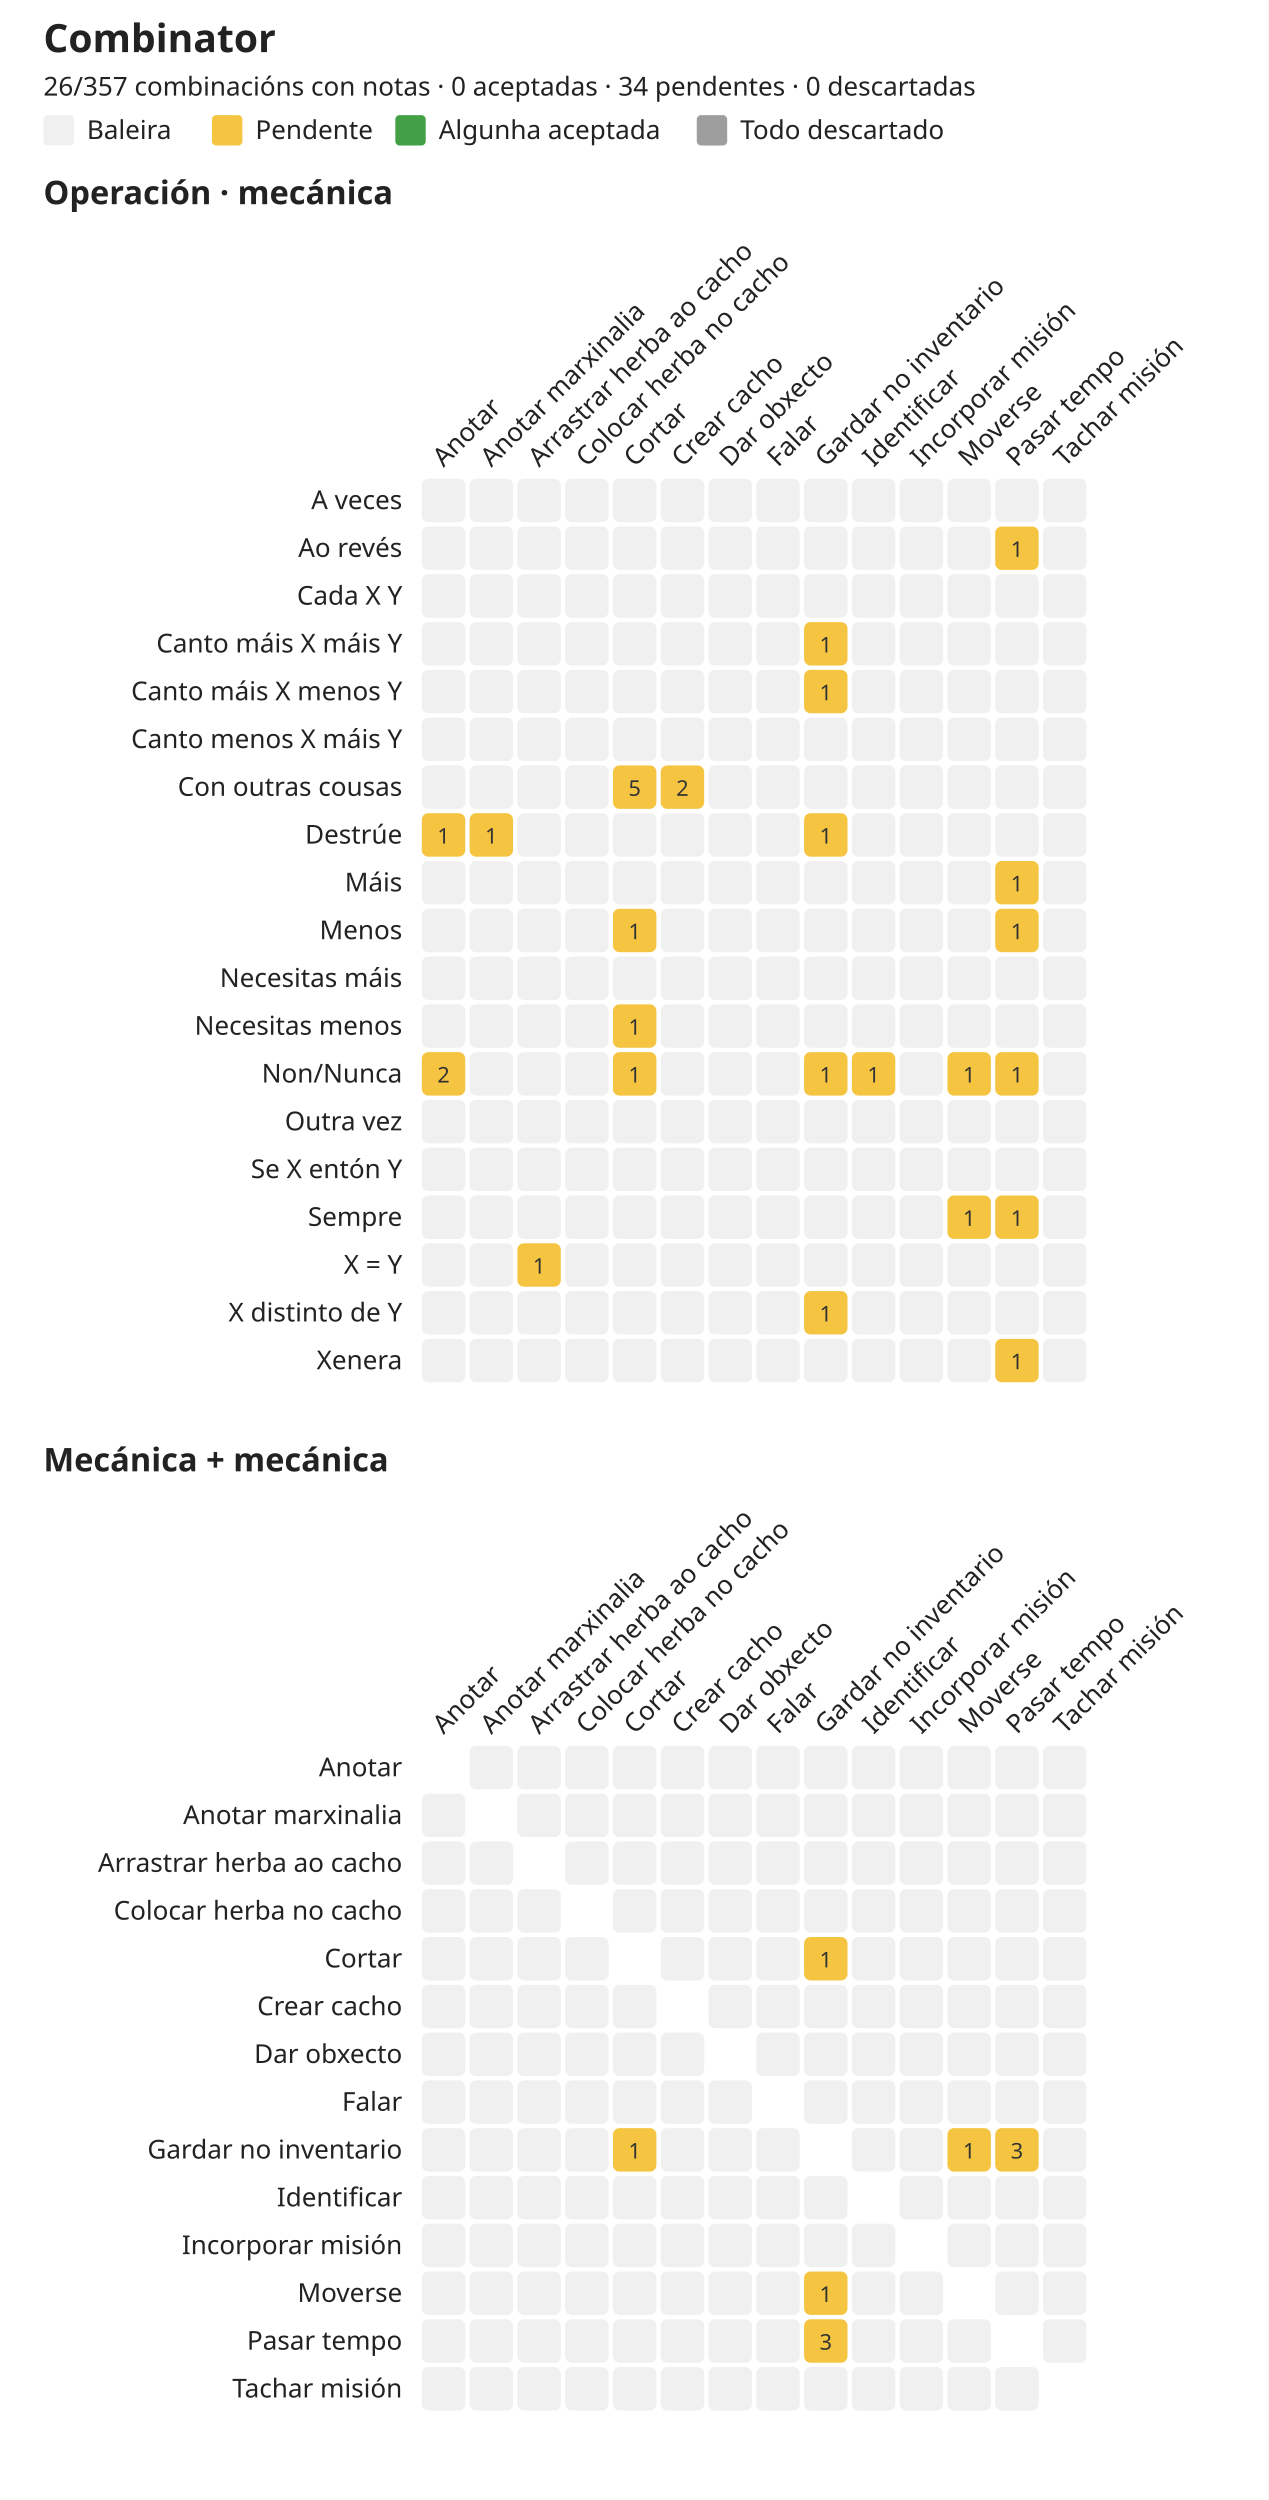
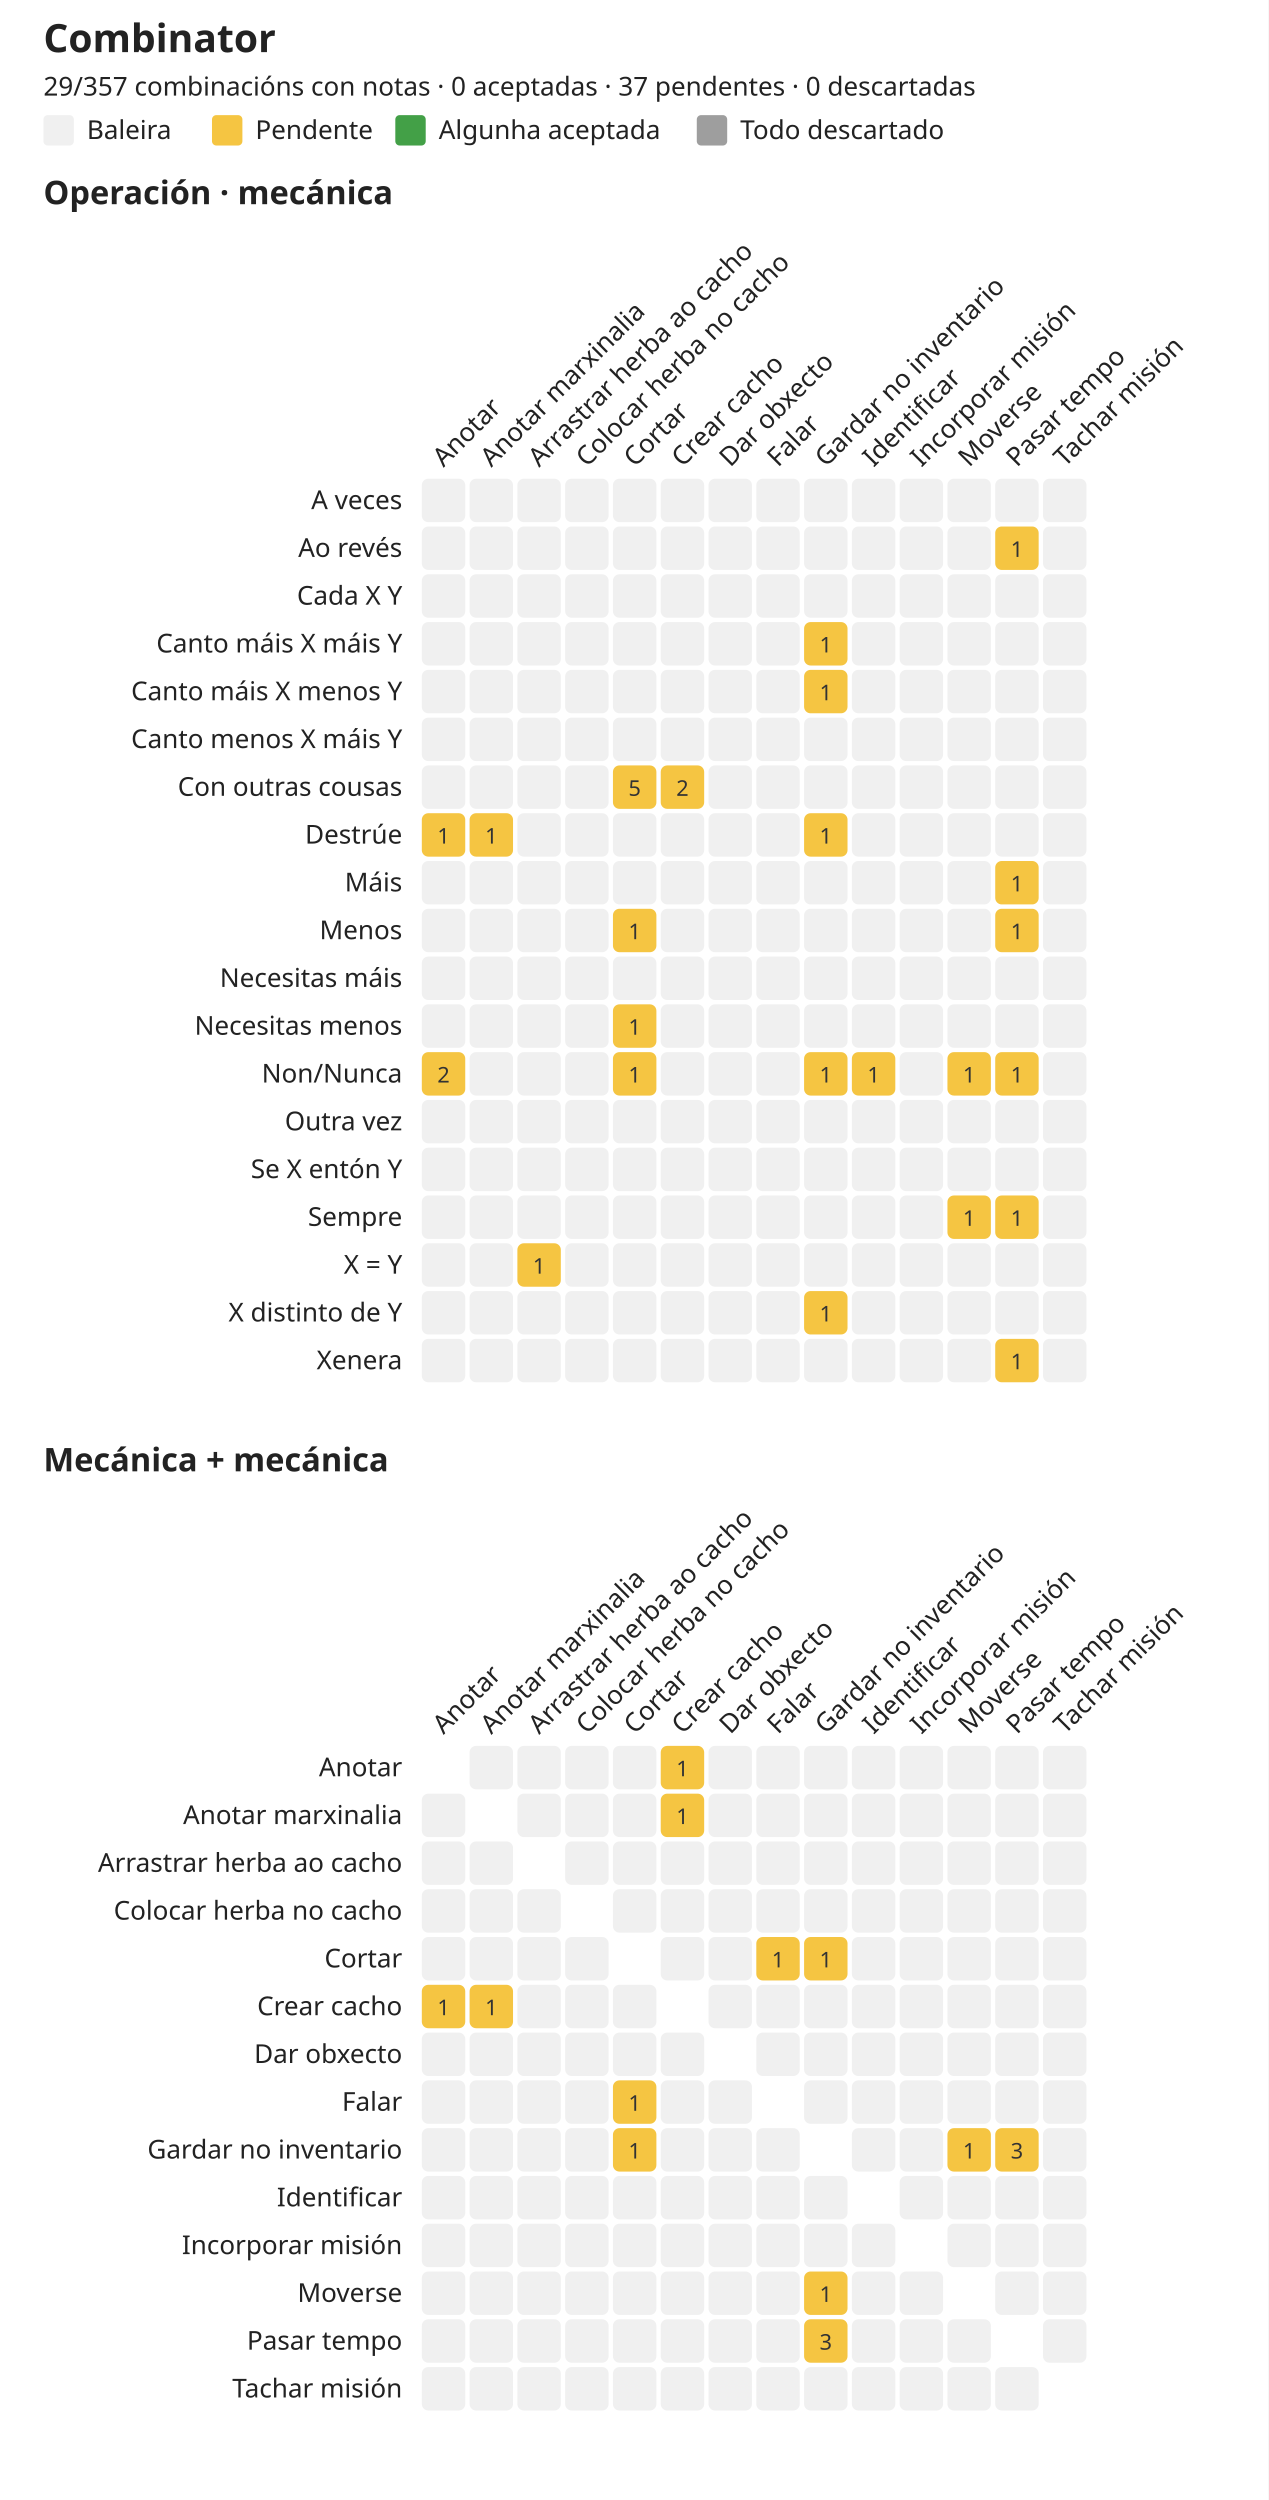
<svg xmlns="http://www.w3.org/2000/svg" width="584" height="1151" viewBox="0 0 584 1151" font-family="sans-serif" font-size="12" fill="#222">
  <rect width="100%" height="100%" fill="#fff" />
  <text x="20" y="24" font-size="18" font-weight="bold">Combinator</text>
-   <text x="20" y="44">26/357 combinacións con notas · 0 aceptadas · 34 pendentes · 0 descartadas</text>
+   <text x="20" y="44">29/357 combinacións con notas · 0 aceptadas · 37 pendentes · 0 descartadas</text>
  <rect x="20" y="53" width="14" height="14" rx="2" fill="#f0f0f0" />
  <text x="40" y="64">Baleira</text>
  <rect x="97.6" y="53" width="14" height="14" rx="2" fill="#f5c542" />
  <text x="117.6" y="64">Pendente</text>
  <rect x="182" y="53" width="14" height="14" rx="2" fill="#43a047" />
  <text x="202" y="64">Algunha aceptada</text>
  <rect x="320.8" y="53" width="14" height="14" rx="2" fill="#9e9e9e" />
  <text x="340.8" y="64">Todo descartado</text>
  <text x="20" y="94" font-size="15" font-weight="bold">Operación · mecánica</text>
  <text x="204.2" y="215.4" transform="rotate(-45 204.2 215.3998)">Anotar</text>
  <text x="226.2" y="215.4" transform="rotate(-45 226.2 215.3998)">Anotar marxinalia</text>
  <text x="248.2" y="215.4" transform="rotate(-45 248.2 215.3998)">Arrastrar herba ao cacho</text>
  <text x="270.2" y="215.4" transform="rotate(-45 270.2 215.3998)">Colocar herba no cacho</text>
  <text x="292.2" y="215.4" transform="rotate(-45 292.2 215.3998)">Cortar</text>
  <text x="314.2" y="215.4" transform="rotate(-45 314.2 215.3998)">Crear cacho</text>
  <text x="336.2" y="215.4" transform="rotate(-45 336.2 215.3998)">Dar obxecto</text>
  <text x="358.2" y="215.4" transform="rotate(-45 358.2 215.3998)">Falar</text>
  <text x="380.2" y="215.4" transform="rotate(-45 380.2 215.3998)">Gardar no inventario</text>
  <text x="402.2" y="215.4" transform="rotate(-45 402.2 215.3998)">Identificar</text>
  <text x="424.2" y="215.4" transform="rotate(-45 424.2 215.3998)">Incorporar misión</text>
  <text x="446.2" y="215.4" transform="rotate(-45 446.2 215.3998)">Moverse</text>
  <text x="468.2" y="215.4" transform="rotate(-45 468.2 215.3998)">Pasar tempo</text>
  <text x="490.2" y="215.4" transform="rotate(-45 490.2 215.3998)">Tachar misión</text>
  <text x="185.2" y="234.4" text-anchor="end">A veces</text>
  <rect x="194.2" y="220.4" width="20" height="20" rx="3" fill="#f0f0f0" />
  <rect x="216.2" y="220.4" width="20" height="20" rx="3" fill="#f0f0f0" />
  <rect x="238.2" y="220.4" width="20" height="20" rx="3" fill="#f0f0f0" />
  <rect x="260.2" y="220.4" width="20" height="20" rx="3" fill="#f0f0f0" />
  <rect x="282.2" y="220.4" width="20" height="20" rx="3" fill="#f0f0f0" />
  <rect x="304.2" y="220.4" width="20" height="20" rx="3" fill="#f0f0f0" />
  <rect x="326.2" y="220.4" width="20" height="20" rx="3" fill="#f0f0f0" />
  <rect x="348.2" y="220.4" width="20" height="20" rx="3" fill="#f0f0f0" />
  <rect x="370.2" y="220.4" width="20" height="20" rx="3" fill="#f0f0f0" />
  <rect x="392.2" y="220.4" width="20" height="20" rx="3" fill="#f0f0f0" />
  <rect x="414.2" y="220.4" width="20" height="20" rx="3" fill="#f0f0f0" />
  <rect x="436.2" y="220.4" width="20" height="20" rx="3" fill="#f0f0f0" />
  <rect x="458.2" y="220.4" width="20" height="20" rx="3" fill="#f0f0f0" />
  <rect x="480.2" y="220.4" width="20" height="20" rx="3" fill="#f0f0f0" />
  <text x="185.2" y="256.4" text-anchor="end">Ao revés</text>
  <rect x="194.2" y="242.4" width="20" height="20" rx="3" fill="#f0f0f0" />
  <rect x="216.2" y="242.4" width="20" height="20" rx="3" fill="#f0f0f0" />
  <rect x="238.2" y="242.4" width="20" height="20" rx="3" fill="#f0f0f0" />
  <rect x="260.2" y="242.4" width="20" height="20" rx="3" fill="#f0f0f0" />
  <rect x="282.2" y="242.4" width="20" height="20" rx="3" fill="#f0f0f0" />
  <rect x="304.2" y="242.4" width="20" height="20" rx="3" fill="#f0f0f0" />
  <rect x="326.2" y="242.4" width="20" height="20" rx="3" fill="#f0f0f0" />
  <rect x="348.2" y="242.4" width="20" height="20" rx="3" fill="#f0f0f0" />
  <rect x="370.2" y="242.4" width="20" height="20" rx="3" fill="#f0f0f0" />
  <rect x="392.2" y="242.4" width="20" height="20" rx="3" fill="#f0f0f0" />
  <rect x="414.2" y="242.4" width="20" height="20" rx="3" fill="#f0f0f0" />
  <rect x="436.2" y="242.4" width="20" height="20" rx="3" fill="#f0f0f0" />
  <rect x="458.2" y="242.4" width="20" height="20" rx="3" fill="#f5c542" />
  <text x="468.2" y="256.4" text-anchor="middle" font-size="10" fill="#333" pointer-events="none">1</text>
  <rect x="480.2" y="242.4" width="20" height="20" rx="3" fill="#f0f0f0" />
  <text x="185.2" y="278.4" text-anchor="end">Cada X Y</text>
  <rect x="194.2" y="264.4" width="20" height="20" rx="3" fill="#f0f0f0" />
  <rect x="216.2" y="264.4" width="20" height="20" rx="3" fill="#f0f0f0" />
  <rect x="238.2" y="264.4" width="20" height="20" rx="3" fill="#f0f0f0" />
  <rect x="260.2" y="264.4" width="20" height="20" rx="3" fill="#f0f0f0" />
  <rect x="282.2" y="264.4" width="20" height="20" rx="3" fill="#f0f0f0" />
  <rect x="304.2" y="264.4" width="20" height="20" rx="3" fill="#f0f0f0" />
  <rect x="326.2" y="264.4" width="20" height="20" rx="3" fill="#f0f0f0" />
  <rect x="348.2" y="264.4" width="20" height="20" rx="3" fill="#f0f0f0" />
  <rect x="370.2" y="264.4" width="20" height="20" rx="3" fill="#f0f0f0" />
  <rect x="392.2" y="264.4" width="20" height="20" rx="3" fill="#f0f0f0" />
  <rect x="414.2" y="264.4" width="20" height="20" rx="3" fill="#f0f0f0" />
  <rect x="436.2" y="264.4" width="20" height="20" rx="3" fill="#f0f0f0" />
  <rect x="458.2" y="264.4" width="20" height="20" rx="3" fill="#f0f0f0" />
  <rect x="480.2" y="264.4" width="20" height="20" rx="3" fill="#f0f0f0" />
  <text x="185.2" y="300.4" text-anchor="end">Canto máis X máis Y</text>
  <rect x="194.2" y="286.4" width="20" height="20" rx="3" fill="#f0f0f0" />
  <rect x="216.2" y="286.4" width="20" height="20" rx="3" fill="#f0f0f0" />
  <rect x="238.2" y="286.4" width="20" height="20" rx="3" fill="#f0f0f0" />
  <rect x="260.2" y="286.4" width="20" height="20" rx="3" fill="#f0f0f0" />
  <rect x="282.2" y="286.4" width="20" height="20" rx="3" fill="#f0f0f0" />
  <rect x="304.2" y="286.4" width="20" height="20" rx="3" fill="#f0f0f0" />
  <rect x="326.2" y="286.4" width="20" height="20" rx="3" fill="#f0f0f0" />
  <rect x="348.2" y="286.4" width="20" height="20" rx="3" fill="#f0f0f0" />
  <rect x="370.2" y="286.4" width="20" height="20" rx="3" fill="#f5c542" />
  <text x="380.2" y="300.4" text-anchor="middle" font-size="10" fill="#333" pointer-events="none">1</text>
  <rect x="392.2" y="286.4" width="20" height="20" rx="3" fill="#f0f0f0" />
  <rect x="414.2" y="286.4" width="20" height="20" rx="3" fill="#f0f0f0" />
  <rect x="436.2" y="286.4" width="20" height="20" rx="3" fill="#f0f0f0" />
  <rect x="458.2" y="286.4" width="20" height="20" rx="3" fill="#f0f0f0" />
  <rect x="480.2" y="286.4" width="20" height="20" rx="3" fill="#f0f0f0" />
  <text x="185.2" y="322.4" text-anchor="end">Canto máis X menos Y</text>
  <rect x="194.2" y="308.4" width="20" height="20" rx="3" fill="#f0f0f0" />
  <rect x="216.2" y="308.4" width="20" height="20" rx="3" fill="#f0f0f0" />
  <rect x="238.2" y="308.4" width="20" height="20" rx="3" fill="#f0f0f0" />
  <rect x="260.2" y="308.4" width="20" height="20" rx="3" fill="#f0f0f0" />
  <rect x="282.2" y="308.4" width="20" height="20" rx="3" fill="#f0f0f0" />
  <rect x="304.2" y="308.4" width="20" height="20" rx="3" fill="#f0f0f0" />
  <rect x="326.2" y="308.4" width="20" height="20" rx="3" fill="#f0f0f0" />
  <rect x="348.2" y="308.4" width="20" height="20" rx="3" fill="#f0f0f0" />
  <rect x="370.2" y="308.4" width="20" height="20" rx="3" fill="#f5c542" />
  <text x="380.2" y="322.4" text-anchor="middle" font-size="10" fill="#333" pointer-events="none">1</text>
  <rect x="392.2" y="308.4" width="20" height="20" rx="3" fill="#f0f0f0" />
  <rect x="414.2" y="308.4" width="20" height="20" rx="3" fill="#f0f0f0" />
  <rect x="436.2" y="308.4" width="20" height="20" rx="3" fill="#f0f0f0" />
  <rect x="458.2" y="308.4" width="20" height="20" rx="3" fill="#f0f0f0" />
  <rect x="480.2" y="308.4" width="20" height="20" rx="3" fill="#f0f0f0" />
  <text x="185.2" y="344.4" text-anchor="end">Canto menos X máis Y</text>
  <rect x="194.2" y="330.4" width="20" height="20" rx="3" fill="#f0f0f0" />
  <rect x="216.2" y="330.4" width="20" height="20" rx="3" fill="#f0f0f0" />
  <rect x="238.2" y="330.4" width="20" height="20" rx="3" fill="#f0f0f0" />
  <rect x="260.2" y="330.4" width="20" height="20" rx="3" fill="#f0f0f0" />
  <rect x="282.2" y="330.4" width="20" height="20" rx="3" fill="#f0f0f0" />
  <rect x="304.2" y="330.4" width="20" height="20" rx="3" fill="#f0f0f0" />
  <rect x="326.2" y="330.4" width="20" height="20" rx="3" fill="#f0f0f0" />
  <rect x="348.2" y="330.4" width="20" height="20" rx="3" fill="#f0f0f0" />
  <rect x="370.2" y="330.4" width="20" height="20" rx="3" fill="#f0f0f0" />
  <rect x="392.2" y="330.4" width="20" height="20" rx="3" fill="#f0f0f0" />
  <rect x="414.2" y="330.4" width="20" height="20" rx="3" fill="#f0f0f0" />
  <rect x="436.2" y="330.4" width="20" height="20" rx="3" fill="#f0f0f0" />
  <rect x="458.2" y="330.4" width="20" height="20" rx="3" fill="#f0f0f0" />
  <rect x="480.2" y="330.4" width="20" height="20" rx="3" fill="#f0f0f0" />
  <text x="185.2" y="366.4" text-anchor="end">Con outras cousas</text>
  <rect x="194.2" y="352.4" width="20" height="20" rx="3" fill="#f0f0f0" />
  <rect x="216.2" y="352.4" width="20" height="20" rx="3" fill="#f0f0f0" />
  <rect x="238.2" y="352.4" width="20" height="20" rx="3" fill="#f0f0f0" />
  <rect x="260.2" y="352.4" width="20" height="20" rx="3" fill="#f0f0f0" />
  <rect x="282.2" y="352.4" width="20" height="20" rx="3" fill="#f5c542" />
  <text x="292.2" y="366.4" text-anchor="middle" font-size="10" fill="#333" pointer-events="none">5</text>
  <rect x="304.2" y="352.4" width="20" height="20" rx="3" fill="#f5c542" />
  <text x="314.2" y="366.4" text-anchor="middle" font-size="10" fill="#333" pointer-events="none">2</text>
  <rect x="326.2" y="352.4" width="20" height="20" rx="3" fill="#f0f0f0" />
  <rect x="348.2" y="352.4" width="20" height="20" rx="3" fill="#f0f0f0" />
  <rect x="370.2" y="352.4" width="20" height="20" rx="3" fill="#f0f0f0" />
  <rect x="392.2" y="352.4" width="20" height="20" rx="3" fill="#f0f0f0" />
  <rect x="414.2" y="352.4" width="20" height="20" rx="3" fill="#f0f0f0" />
  <rect x="436.2" y="352.4" width="20" height="20" rx="3" fill="#f0f0f0" />
  <rect x="458.2" y="352.4" width="20" height="20" rx="3" fill="#f0f0f0" />
  <rect x="480.2" y="352.4" width="20" height="20" rx="3" fill="#f0f0f0" />
  <text x="185.2" y="388.4" text-anchor="end">Destrúe</text>
  <rect x="194.2" y="374.4" width="20" height="20" rx="3" fill="#f5c542" />
  <text x="204.2" y="388.4" text-anchor="middle" font-size="10" fill="#333" pointer-events="none">1</text>
  <rect x="216.2" y="374.4" width="20" height="20" rx="3" fill="#f5c542" />
  <text x="226.2" y="388.4" text-anchor="middle" font-size="10" fill="#333" pointer-events="none">1</text>
  <rect x="238.2" y="374.4" width="20" height="20" rx="3" fill="#f0f0f0" />
  <rect x="260.2" y="374.4" width="20" height="20" rx="3" fill="#f0f0f0" />
  <rect x="282.2" y="374.4" width="20" height="20" rx="3" fill="#f0f0f0" />
  <rect x="304.2" y="374.4" width="20" height="20" rx="3" fill="#f0f0f0" />
  <rect x="326.2" y="374.4" width="20" height="20" rx="3" fill="#f0f0f0" />
  <rect x="348.2" y="374.4" width="20" height="20" rx="3" fill="#f0f0f0" />
  <rect x="370.2" y="374.4" width="20" height="20" rx="3" fill="#f5c542" />
  <text x="380.2" y="388.4" text-anchor="middle" font-size="10" fill="#333" pointer-events="none">1</text>
  <rect x="392.2" y="374.4" width="20" height="20" rx="3" fill="#f0f0f0" />
  <rect x="414.2" y="374.4" width="20" height="20" rx="3" fill="#f0f0f0" />
  <rect x="436.2" y="374.4" width="20" height="20" rx="3" fill="#f0f0f0" />
  <rect x="458.2" y="374.4" width="20" height="20" rx="3" fill="#f0f0f0" />
  <rect x="480.2" y="374.4" width="20" height="20" rx="3" fill="#f0f0f0" />
  <text x="185.2" y="410.4" text-anchor="end">Máis</text>
  <rect x="194.2" y="396.4" width="20" height="20" rx="3" fill="#f0f0f0" />
  <rect x="216.2" y="396.4" width="20" height="20" rx="3" fill="#f0f0f0" />
  <rect x="238.2" y="396.4" width="20" height="20" rx="3" fill="#f0f0f0" />
  <rect x="260.2" y="396.4" width="20" height="20" rx="3" fill="#f0f0f0" />
  <rect x="282.2" y="396.4" width="20" height="20" rx="3" fill="#f0f0f0" />
  <rect x="304.2" y="396.4" width="20" height="20" rx="3" fill="#f0f0f0" />
  <rect x="326.2" y="396.4" width="20" height="20" rx="3" fill="#f0f0f0" />
  <rect x="348.2" y="396.4" width="20" height="20" rx="3" fill="#f0f0f0" />
  <rect x="370.2" y="396.4" width="20" height="20" rx="3" fill="#f0f0f0" />
  <rect x="392.2" y="396.4" width="20" height="20" rx="3" fill="#f0f0f0" />
  <rect x="414.2" y="396.4" width="20" height="20" rx="3" fill="#f0f0f0" />
  <rect x="436.2" y="396.4" width="20" height="20" rx="3" fill="#f0f0f0" />
  <rect x="458.2" y="396.4" width="20" height="20" rx="3" fill="#f5c542" />
  <text x="468.2" y="410.4" text-anchor="middle" font-size="10" fill="#333" pointer-events="none">1</text>
  <rect x="480.2" y="396.4" width="20" height="20" rx="3" fill="#f0f0f0" />
  <text x="185.2" y="432.4" text-anchor="end">Menos</text>
  <rect x="194.2" y="418.4" width="20" height="20" rx="3" fill="#f0f0f0" />
  <rect x="216.2" y="418.4" width="20" height="20" rx="3" fill="#f0f0f0" />
  <rect x="238.2" y="418.4" width="20" height="20" rx="3" fill="#f0f0f0" />
  <rect x="260.2" y="418.4" width="20" height="20" rx="3" fill="#f0f0f0" />
  <rect x="282.2" y="418.4" width="20" height="20" rx="3" fill="#f5c542" />
  <text x="292.2" y="432.4" text-anchor="middle" font-size="10" fill="#333" pointer-events="none">1</text>
  <rect x="304.2" y="418.4" width="20" height="20" rx="3" fill="#f0f0f0" />
  <rect x="326.2" y="418.4" width="20" height="20" rx="3" fill="#f0f0f0" />
  <rect x="348.2" y="418.4" width="20" height="20" rx="3" fill="#f0f0f0" />
  <rect x="370.2" y="418.4" width="20" height="20" rx="3" fill="#f0f0f0" />
  <rect x="392.2" y="418.4" width="20" height="20" rx="3" fill="#f0f0f0" />
  <rect x="414.2" y="418.4" width="20" height="20" rx="3" fill="#f0f0f0" />
  <rect x="436.2" y="418.4" width="20" height="20" rx="3" fill="#f0f0f0" />
  <rect x="458.2" y="418.4" width="20" height="20" rx="3" fill="#f5c542" />
  <text x="468.2" y="432.4" text-anchor="middle" font-size="10" fill="#333" pointer-events="none">1</text>
  <rect x="480.2" y="418.4" width="20" height="20" rx="3" fill="#f0f0f0" />
  <text x="185.2" y="454.4" text-anchor="end">Necesitas máis</text>
  <rect x="194.2" y="440.4" width="20" height="20" rx="3" fill="#f0f0f0" />
  <rect x="216.2" y="440.4" width="20" height="20" rx="3" fill="#f0f0f0" />
  <rect x="238.2" y="440.4" width="20" height="20" rx="3" fill="#f0f0f0" />
  <rect x="260.2" y="440.4" width="20" height="20" rx="3" fill="#f0f0f0" />
  <rect x="282.2" y="440.4" width="20" height="20" rx="3" fill="#f0f0f0" />
  <rect x="304.2" y="440.4" width="20" height="20" rx="3" fill="#f0f0f0" />
  <rect x="326.2" y="440.4" width="20" height="20" rx="3" fill="#f0f0f0" />
  <rect x="348.2" y="440.4" width="20" height="20" rx="3" fill="#f0f0f0" />
  <rect x="370.2" y="440.4" width="20" height="20" rx="3" fill="#f0f0f0" />
  <rect x="392.2" y="440.4" width="20" height="20" rx="3" fill="#f0f0f0" />
  <rect x="414.2" y="440.4" width="20" height="20" rx="3" fill="#f0f0f0" />
  <rect x="436.2" y="440.4" width="20" height="20" rx="3" fill="#f0f0f0" />
  <rect x="458.2" y="440.4" width="20" height="20" rx="3" fill="#f0f0f0" />
  <rect x="480.2" y="440.4" width="20" height="20" rx="3" fill="#f0f0f0" />
  <text x="185.2" y="476.4" text-anchor="end">Necesitas menos</text>
  <rect x="194.2" y="462.4" width="20" height="20" rx="3" fill="#f0f0f0" />
  <rect x="216.2" y="462.4" width="20" height="20" rx="3" fill="#f0f0f0" />
  <rect x="238.2" y="462.4" width="20" height="20" rx="3" fill="#f0f0f0" />
  <rect x="260.2" y="462.4" width="20" height="20" rx="3" fill="#f0f0f0" />
  <rect x="282.2" y="462.4" width="20" height="20" rx="3" fill="#f5c542" />
  <text x="292.2" y="476.4" text-anchor="middle" font-size="10" fill="#333" pointer-events="none">1</text>
  <rect x="304.2" y="462.4" width="20" height="20" rx="3" fill="#f0f0f0" />
  <rect x="326.2" y="462.4" width="20" height="20" rx="3" fill="#f0f0f0" />
  <rect x="348.2" y="462.4" width="20" height="20" rx="3" fill="#f0f0f0" />
  <rect x="370.2" y="462.4" width="20" height="20" rx="3" fill="#f0f0f0" />
  <rect x="392.2" y="462.4" width="20" height="20" rx="3" fill="#f0f0f0" />
  <rect x="414.2" y="462.4" width="20" height="20" rx="3" fill="#f0f0f0" />
  <rect x="436.2" y="462.4" width="20" height="20" rx="3" fill="#f0f0f0" />
  <rect x="458.2" y="462.4" width="20" height="20" rx="3" fill="#f0f0f0" />
  <rect x="480.2" y="462.4" width="20" height="20" rx="3" fill="#f0f0f0" />
  <text x="185.2" y="498.4" text-anchor="end">Non/Nunca</text>
  <rect x="194.2" y="484.4" width="20" height="20" rx="3" fill="#f5c542" />
  <text x="204.2" y="498.4" text-anchor="middle" font-size="10" fill="#333" pointer-events="none">2</text>
  <rect x="216.2" y="484.4" width="20" height="20" rx="3" fill="#f0f0f0" />
  <rect x="238.2" y="484.4" width="20" height="20" rx="3" fill="#f0f0f0" />
  <rect x="260.2" y="484.4" width="20" height="20" rx="3" fill="#f0f0f0" />
  <rect x="282.2" y="484.4" width="20" height="20" rx="3" fill="#f5c542" />
  <text x="292.2" y="498.4" text-anchor="middle" font-size="10" fill="#333" pointer-events="none">1</text>
  <rect x="304.2" y="484.4" width="20" height="20" rx="3" fill="#f0f0f0" />
  <rect x="326.2" y="484.4" width="20" height="20" rx="3" fill="#f0f0f0" />
  <rect x="348.2" y="484.4" width="20" height="20" rx="3" fill="#f0f0f0" />
  <rect x="370.2" y="484.4" width="20" height="20" rx="3" fill="#f5c542" />
  <text x="380.2" y="498.4" text-anchor="middle" font-size="10" fill="#333" pointer-events="none">1</text>
  <rect x="392.2" y="484.4" width="20" height="20" rx="3" fill="#f5c542" />
  <text x="402.2" y="498.4" text-anchor="middle" font-size="10" fill="#333" pointer-events="none">1</text>
  <rect x="414.2" y="484.4" width="20" height="20" rx="3" fill="#f0f0f0" />
  <rect x="436.2" y="484.4" width="20" height="20" rx="3" fill="#f5c542" />
  <text x="446.2" y="498.4" text-anchor="middle" font-size="10" fill="#333" pointer-events="none">1</text>
  <rect x="458.2" y="484.4" width="20" height="20" rx="3" fill="#f5c542" />
  <text x="468.2" y="498.4" text-anchor="middle" font-size="10" fill="#333" pointer-events="none">1</text>
  <rect x="480.2" y="484.4" width="20" height="20" rx="3" fill="#f0f0f0" />
  <text x="185.2" y="520.4" text-anchor="end">Outra vez</text>
  <rect x="194.2" y="506.4" width="20" height="20" rx="3" fill="#f0f0f0" />
  <rect x="216.2" y="506.4" width="20" height="20" rx="3" fill="#f0f0f0" />
  <rect x="238.2" y="506.4" width="20" height="20" rx="3" fill="#f0f0f0" />
  <rect x="260.2" y="506.4" width="20" height="20" rx="3" fill="#f0f0f0" />
  <rect x="282.2" y="506.4" width="20" height="20" rx="3" fill="#f0f0f0" />
  <rect x="304.2" y="506.4" width="20" height="20" rx="3" fill="#f0f0f0" />
  <rect x="326.2" y="506.4" width="20" height="20" rx="3" fill="#f0f0f0" />
  <rect x="348.2" y="506.4" width="20" height="20" rx="3" fill="#f0f0f0" />
  <rect x="370.2" y="506.4" width="20" height="20" rx="3" fill="#f0f0f0" />
  <rect x="392.2" y="506.4" width="20" height="20" rx="3" fill="#f0f0f0" />
  <rect x="414.2" y="506.4" width="20" height="20" rx="3" fill="#f0f0f0" />
  <rect x="436.2" y="506.4" width="20" height="20" rx="3" fill="#f0f0f0" />
  <rect x="458.2" y="506.4" width="20" height="20" rx="3" fill="#f0f0f0" />
  <rect x="480.2" y="506.4" width="20" height="20" rx="3" fill="#f0f0f0" />
  <text x="185.2" y="542.4" text-anchor="end">Se X entón Y</text>
  <rect x="194.2" y="528.4" width="20" height="20" rx="3" fill="#f0f0f0" />
  <rect x="216.2" y="528.4" width="20" height="20" rx="3" fill="#f0f0f0" />
  <rect x="238.2" y="528.4" width="20" height="20" rx="3" fill="#f0f0f0" />
  <rect x="260.2" y="528.4" width="20" height="20" rx="3" fill="#f0f0f0" />
  <rect x="282.2" y="528.4" width="20" height="20" rx="3" fill="#f0f0f0" />
  <rect x="304.2" y="528.4" width="20" height="20" rx="3" fill="#f0f0f0" />
  <rect x="326.2" y="528.4" width="20" height="20" rx="3" fill="#f0f0f0" />
  <rect x="348.2" y="528.4" width="20" height="20" rx="3" fill="#f0f0f0" />
  <rect x="370.2" y="528.4" width="20" height="20" rx="3" fill="#f0f0f0" />
  <rect x="392.2" y="528.4" width="20" height="20" rx="3" fill="#f0f0f0" />
  <rect x="414.2" y="528.4" width="20" height="20" rx="3" fill="#f0f0f0" />
  <rect x="436.2" y="528.4" width="20" height="20" rx="3" fill="#f0f0f0" />
  <rect x="458.2" y="528.4" width="20" height="20" rx="3" fill="#f0f0f0" />
  <rect x="480.2" y="528.4" width="20" height="20" rx="3" fill="#f0f0f0" />
  <text x="185.2" y="564.4" text-anchor="end">Sempre</text>
  <rect x="194.2" y="550.4" width="20" height="20" rx="3" fill="#f0f0f0" />
  <rect x="216.2" y="550.4" width="20" height="20" rx="3" fill="#f0f0f0" />
  <rect x="238.2" y="550.4" width="20" height="20" rx="3" fill="#f0f0f0" />
  <rect x="260.2" y="550.4" width="20" height="20" rx="3" fill="#f0f0f0" />
  <rect x="282.2" y="550.4" width="20" height="20" rx="3" fill="#f0f0f0" />
  <rect x="304.2" y="550.4" width="20" height="20" rx="3" fill="#f0f0f0" />
  <rect x="326.2" y="550.4" width="20" height="20" rx="3" fill="#f0f0f0" />
  <rect x="348.2" y="550.4" width="20" height="20" rx="3" fill="#f0f0f0" />
  <rect x="370.2" y="550.4" width="20" height="20" rx="3" fill="#f0f0f0" />
  <rect x="392.2" y="550.4" width="20" height="20" rx="3" fill="#f0f0f0" />
  <rect x="414.2" y="550.4" width="20" height="20" rx="3" fill="#f0f0f0" />
  <rect x="436.2" y="550.4" width="20" height="20" rx="3" fill="#f5c542" />
  <text x="446.2" y="564.4" text-anchor="middle" font-size="10" fill="#333" pointer-events="none">1</text>
  <rect x="458.2" y="550.4" width="20" height="20" rx="3" fill="#f5c542" />
  <text x="468.2" y="564.4" text-anchor="middle" font-size="10" fill="#333" pointer-events="none">1</text>
  <rect x="480.2" y="550.4" width="20" height="20" rx="3" fill="#f0f0f0" />
  <text x="185.2" y="586.4" text-anchor="end">X = Y</text>
  <rect x="194.2" y="572.4" width="20" height="20" rx="3" fill="#f0f0f0" />
  <rect x="216.2" y="572.4" width="20" height="20" rx="3" fill="#f0f0f0" />
  <rect x="238.2" y="572.4" width="20" height="20" rx="3" fill="#f5c542" />
  <text x="248.2" y="586.4" text-anchor="middle" font-size="10" fill="#333" pointer-events="none">1</text>
  <rect x="260.2" y="572.4" width="20" height="20" rx="3" fill="#f0f0f0" />
  <rect x="282.2" y="572.4" width="20" height="20" rx="3" fill="#f0f0f0" />
  <rect x="304.2" y="572.4" width="20" height="20" rx="3" fill="#f0f0f0" />
  <rect x="326.2" y="572.4" width="20" height="20" rx="3" fill="#f0f0f0" />
  <rect x="348.2" y="572.4" width="20" height="20" rx="3" fill="#f0f0f0" />
  <rect x="370.2" y="572.4" width="20" height="20" rx="3" fill="#f0f0f0" />
  <rect x="392.2" y="572.4" width="20" height="20" rx="3" fill="#f0f0f0" />
  <rect x="414.2" y="572.4" width="20" height="20" rx="3" fill="#f0f0f0" />
  <rect x="436.2" y="572.4" width="20" height="20" rx="3" fill="#f0f0f0" />
  <rect x="458.2" y="572.4" width="20" height="20" rx="3" fill="#f0f0f0" />
  <rect x="480.2" y="572.4" width="20" height="20" rx="3" fill="#f0f0f0" />
  <text x="185.2" y="608.4" text-anchor="end">X distinto de Y</text>
  <rect x="194.2" y="594.4" width="20" height="20" rx="3" fill="#f0f0f0" />
  <rect x="216.2" y="594.4" width="20" height="20" rx="3" fill="#f0f0f0" />
  <rect x="238.2" y="594.4" width="20" height="20" rx="3" fill="#f0f0f0" />
  <rect x="260.2" y="594.4" width="20" height="20" rx="3" fill="#f0f0f0" />
  <rect x="282.2" y="594.4" width="20" height="20" rx="3" fill="#f0f0f0" />
  <rect x="304.2" y="594.4" width="20" height="20" rx="3" fill="#f0f0f0" />
  <rect x="326.2" y="594.4" width="20" height="20" rx="3" fill="#f0f0f0" />
  <rect x="348.2" y="594.4" width="20" height="20" rx="3" fill="#f0f0f0" />
  <rect x="370.2" y="594.4" width="20" height="20" rx="3" fill="#f5c542" />
  <text x="380.2" y="608.4" text-anchor="middle" font-size="10" fill="#333" pointer-events="none">1</text>
  <rect x="392.2" y="594.4" width="20" height="20" rx="3" fill="#f0f0f0" />
  <rect x="414.2" y="594.4" width="20" height="20" rx="3" fill="#f0f0f0" />
  <rect x="436.2" y="594.4" width="20" height="20" rx="3" fill="#f0f0f0" />
  <rect x="458.2" y="594.4" width="20" height="20" rx="3" fill="#f0f0f0" />
  <rect x="480.2" y="594.4" width="20" height="20" rx="3" fill="#f0f0f0" />
  <text x="185.2" y="630.4" text-anchor="end">Xenera</text>
  <rect x="194.2" y="616.4" width="20" height="20" rx="3" fill="#f0f0f0" />
  <rect x="216.2" y="616.4" width="20" height="20" rx="3" fill="#f0f0f0" />
  <rect x="238.2" y="616.4" width="20" height="20" rx="3" fill="#f0f0f0" />
  <rect x="260.2" y="616.4" width="20" height="20" rx="3" fill="#f0f0f0" />
  <rect x="282.2" y="616.4" width="20" height="20" rx="3" fill="#f0f0f0" />
  <rect x="304.2" y="616.4" width="20" height="20" rx="3" fill="#f0f0f0" />
  <rect x="326.2" y="616.4" width="20" height="20" rx="3" fill="#f0f0f0" />
  <rect x="348.2" y="616.4" width="20" height="20" rx="3" fill="#f0f0f0" />
  <rect x="370.2" y="616.4" width="20" height="20" rx="3" fill="#f0f0f0" />
  <rect x="392.2" y="616.4" width="20" height="20" rx="3" fill="#f0f0f0" />
  <rect x="414.2" y="616.4" width="20" height="20" rx="3" fill="#f0f0f0" />
  <rect x="436.2" y="616.4" width="20" height="20" rx="3" fill="#f0f0f0" />
  <rect x="458.2" y="616.4" width="20" height="20" rx="3" fill="#f5c542" />
  <text x="468.2" y="630.4" text-anchor="middle" font-size="10" fill="#333" pointer-events="none">1</text>
  <rect x="480.2" y="616.4" width="20" height="20" rx="3" fill="#f0f0f0" />
  <text x="20" y="677.4" font-size="15" font-weight="bold">Mecánica + mecánica</text>
  <text x="204.2" y="798.8" transform="rotate(-45 204.2 798.7997)">Anotar</text>
  <text x="226.2" y="798.8" transform="rotate(-45 226.2 798.7997)">Anotar marxinalia</text>
  <text x="248.2" y="798.8" transform="rotate(-45 248.2 798.7997)">Arrastrar herba ao cacho</text>
  <text x="270.2" y="798.8" transform="rotate(-45 270.2 798.7997)">Colocar herba no cacho</text>
  <text x="292.2" y="798.8" transform="rotate(-45 292.2 798.7997)">Cortar</text>
  <text x="314.2" y="798.8" transform="rotate(-45 314.2 798.7997)">Crear cacho</text>
  <text x="336.2" y="798.8" transform="rotate(-45 336.2 798.7997)">Dar obxecto</text>
  <text x="358.2" y="798.8" transform="rotate(-45 358.2 798.7997)">Falar</text>
  <text x="380.2" y="798.8" transform="rotate(-45 380.2 798.7997)">Gardar no inventario</text>
  <text x="402.2" y="798.8" transform="rotate(-45 402.2 798.7997)">Identificar</text>
  <text x="424.2" y="798.8" transform="rotate(-45 424.2 798.7997)">Incorporar misión</text>
  <text x="446.2" y="798.8" transform="rotate(-45 446.2 798.7997)">Moverse</text>
  <text x="468.2" y="798.8" transform="rotate(-45 468.2 798.7997)">Pasar tempo</text>
  <text x="490.2" y="798.8" transform="rotate(-45 490.2 798.7997)">Tachar misión</text>
  <text x="185.2" y="817.8" text-anchor="end">Anotar</text>
  <rect x="216.2" y="803.8" width="20" height="20" rx="3" fill="#f0f0f0" />
  <rect x="238.2" y="803.8" width="20" height="20" rx="3" fill="#f0f0f0" />
  <rect x="260.2" y="803.8" width="20" height="20" rx="3" fill="#f0f0f0" />
  <rect x="282.2" y="803.8" width="20" height="20" rx="3" fill="#f0f0f0" />
-   <rect x="304.2" y="803.8" width="20" height="20" rx="3" fill="#f0f0f0" />
+   <rect x="304.2" y="803.8" width="20" height="20" rx="3" fill="#f5c542" />
+   <text x="314.2" y="817.8" text-anchor="middle" font-size="10" fill="#333" pointer-events="none">1</text>
  <rect x="326.2" y="803.8" width="20" height="20" rx="3" fill="#f0f0f0" />
  <rect x="348.2" y="803.8" width="20" height="20" rx="3" fill="#f0f0f0" />
  <rect x="370.2" y="803.8" width="20" height="20" rx="3" fill="#f0f0f0" />
  <rect x="392.2" y="803.8" width="20" height="20" rx="3" fill="#f0f0f0" />
  <rect x="414.2" y="803.8" width="20" height="20" rx="3" fill="#f0f0f0" />
  <rect x="436.2" y="803.8" width="20" height="20" rx="3" fill="#f0f0f0" />
  <rect x="458.2" y="803.8" width="20" height="20" rx="3" fill="#f0f0f0" />
  <rect x="480.2" y="803.8" width="20" height="20" rx="3" fill="#f0f0f0" />
  <text x="185.2" y="839.8" text-anchor="end">Anotar marxinalia</text>
  <rect x="194.2" y="825.8" width="20" height="20" rx="3" fill="#f0f0f0" />
  <rect x="238.2" y="825.8" width="20" height="20" rx="3" fill="#f0f0f0" />
  <rect x="260.2" y="825.8" width="20" height="20" rx="3" fill="#f0f0f0" />
  <rect x="282.2" y="825.8" width="20" height="20" rx="3" fill="#f0f0f0" />
-   <rect x="304.2" y="825.8" width="20" height="20" rx="3" fill="#f0f0f0" />
+   <rect x="304.2" y="825.8" width="20" height="20" rx="3" fill="#f5c542" />
+   <text x="314.2" y="839.8" text-anchor="middle" font-size="10" fill="#333" pointer-events="none">1</text>
  <rect x="326.2" y="825.8" width="20" height="20" rx="3" fill="#f0f0f0" />
  <rect x="348.2" y="825.8" width="20" height="20" rx="3" fill="#f0f0f0" />
  <rect x="370.2" y="825.8" width="20" height="20" rx="3" fill="#f0f0f0" />
  <rect x="392.2" y="825.8" width="20" height="20" rx="3" fill="#f0f0f0" />
  <rect x="414.2" y="825.8" width="20" height="20" rx="3" fill="#f0f0f0" />
  <rect x="436.2" y="825.8" width="20" height="20" rx="3" fill="#f0f0f0" />
  <rect x="458.2" y="825.8" width="20" height="20" rx="3" fill="#f0f0f0" />
  <rect x="480.2" y="825.8" width="20" height="20" rx="3" fill="#f0f0f0" />
  <text x="185.2" y="861.8" text-anchor="end">Arrastrar herba ao cacho</text>
  <rect x="194.2" y="847.8" width="20" height="20" rx="3" fill="#f0f0f0" />
  <rect x="216.2" y="847.8" width="20" height="20" rx="3" fill="#f0f0f0" />
  <rect x="260.2" y="847.8" width="20" height="20" rx="3" fill="#f0f0f0" />
  <rect x="282.2" y="847.8" width="20" height="20" rx="3" fill="#f0f0f0" />
  <rect x="304.2" y="847.8" width="20" height="20" rx="3" fill="#f0f0f0" />
  <rect x="326.2" y="847.8" width="20" height="20" rx="3" fill="#f0f0f0" />
  <rect x="348.2" y="847.8" width="20" height="20" rx="3" fill="#f0f0f0" />
  <rect x="370.2" y="847.8" width="20" height="20" rx="3" fill="#f0f0f0" />
  <rect x="392.2" y="847.8" width="20" height="20" rx="3" fill="#f0f0f0" />
  <rect x="414.2" y="847.8" width="20" height="20" rx="3" fill="#f0f0f0" />
  <rect x="436.2" y="847.8" width="20" height="20" rx="3" fill="#f0f0f0" />
  <rect x="458.2" y="847.8" width="20" height="20" rx="3" fill="#f0f0f0" />
  <rect x="480.2" y="847.8" width="20" height="20" rx="3" fill="#f0f0f0" />
  <text x="185.2" y="883.8" text-anchor="end">Colocar herba no cacho</text>
  <rect x="194.2" y="869.8" width="20" height="20" rx="3" fill="#f0f0f0" />
  <rect x="216.2" y="869.8" width="20" height="20" rx="3" fill="#f0f0f0" />
  <rect x="238.2" y="869.8" width="20" height="20" rx="3" fill="#f0f0f0" />
  <rect x="282.2" y="869.8" width="20" height="20" rx="3" fill="#f0f0f0" />
  <rect x="304.2" y="869.8" width="20" height="20" rx="3" fill="#f0f0f0" />
  <rect x="326.2" y="869.8" width="20" height="20" rx="3" fill="#f0f0f0" />
  <rect x="348.2" y="869.8" width="20" height="20" rx="3" fill="#f0f0f0" />
  <rect x="370.2" y="869.8" width="20" height="20" rx="3" fill="#f0f0f0" />
  <rect x="392.2" y="869.8" width="20" height="20" rx="3" fill="#f0f0f0" />
  <rect x="414.2" y="869.8" width="20" height="20" rx="3" fill="#f0f0f0" />
  <rect x="436.2" y="869.8" width="20" height="20" rx="3" fill="#f0f0f0" />
  <rect x="458.2" y="869.8" width="20" height="20" rx="3" fill="#f0f0f0" />
  <rect x="480.2" y="869.8" width="20" height="20" rx="3" fill="#f0f0f0" />
  <text x="185.2" y="905.8" text-anchor="end">Cortar</text>
  <rect x="194.2" y="891.8" width="20" height="20" rx="3" fill="#f0f0f0" />
  <rect x="216.2" y="891.8" width="20" height="20" rx="3" fill="#f0f0f0" />
  <rect x="238.2" y="891.8" width="20" height="20" rx="3" fill="#f0f0f0" />
  <rect x="260.2" y="891.8" width="20" height="20" rx="3" fill="#f0f0f0" />
  <rect x="304.2" y="891.8" width="20" height="20" rx="3" fill="#f0f0f0" />
  <rect x="326.2" y="891.8" width="20" height="20" rx="3" fill="#f0f0f0" />
-   <rect x="348.2" y="891.8" width="20" height="20" rx="3" fill="#f0f0f0" />
+   <rect x="348.2" y="891.8" width="20" height="20" rx="3" fill="#f5c542" />
+   <text x="358.2" y="905.8" text-anchor="middle" font-size="10" fill="#333" pointer-events="none">1</text>
  <rect x="370.2" y="891.8" width="20" height="20" rx="3" fill="#f5c542" />
  <text x="380.2" y="905.8" text-anchor="middle" font-size="10" fill="#333" pointer-events="none">1</text>
  <rect x="392.2" y="891.8" width="20" height="20" rx="3" fill="#f0f0f0" />
  <rect x="414.2" y="891.8" width="20" height="20" rx="3" fill="#f0f0f0" />
  <rect x="436.2" y="891.8" width="20" height="20" rx="3" fill="#f0f0f0" />
  <rect x="458.2" y="891.8" width="20" height="20" rx="3" fill="#f0f0f0" />
  <rect x="480.2" y="891.8" width="20" height="20" rx="3" fill="#f0f0f0" />
  <text x="185.2" y="927.8" text-anchor="end">Crear cacho</text>
-   <rect x="194.2" y="913.8" width="20" height="20" rx="3" fill="#f0f0f0" />
-   <rect x="216.2" y="913.8" width="20" height="20" rx="3" fill="#f0f0f0" />
+   <rect x="194.2" y="913.8" width="20" height="20" rx="3" fill="#f5c542" />
+   <text x="204.2" y="927.8" text-anchor="middle" font-size="10" fill="#333" pointer-events="none">1</text>
+   <rect x="216.2" y="913.8" width="20" height="20" rx="3" fill="#f5c542" />
+   <text x="226.2" y="927.8" text-anchor="middle" font-size="10" fill="#333" pointer-events="none">1</text>
  <rect x="238.2" y="913.8" width="20" height="20" rx="3" fill="#f0f0f0" />
  <rect x="260.2" y="913.8" width="20" height="20" rx="3" fill="#f0f0f0" />
  <rect x="282.2" y="913.8" width="20" height="20" rx="3" fill="#f0f0f0" />
  <rect x="326.2" y="913.8" width="20" height="20" rx="3" fill="#f0f0f0" />
  <rect x="348.2" y="913.8" width="20" height="20" rx="3" fill="#f0f0f0" />
  <rect x="370.2" y="913.8" width="20" height="20" rx="3" fill="#f0f0f0" />
  <rect x="392.2" y="913.8" width="20" height="20" rx="3" fill="#f0f0f0" />
  <rect x="414.2" y="913.8" width="20" height="20" rx="3" fill="#f0f0f0" />
  <rect x="436.2" y="913.8" width="20" height="20" rx="3" fill="#f0f0f0" />
  <rect x="458.2" y="913.8" width="20" height="20" rx="3" fill="#f0f0f0" />
  <rect x="480.2" y="913.8" width="20" height="20" rx="3" fill="#f0f0f0" />
  <text x="185.2" y="949.8" text-anchor="end">Dar obxecto</text>
  <rect x="194.2" y="935.8" width="20" height="20" rx="3" fill="#f0f0f0" />
  <rect x="216.2" y="935.8" width="20" height="20" rx="3" fill="#f0f0f0" />
  <rect x="238.2" y="935.8" width="20" height="20" rx="3" fill="#f0f0f0" />
  <rect x="260.2" y="935.8" width="20" height="20" rx="3" fill="#f0f0f0" />
  <rect x="282.2" y="935.8" width="20" height="20" rx="3" fill="#f0f0f0" />
  <rect x="304.2" y="935.8" width="20" height="20" rx="3" fill="#f0f0f0" />
  <rect x="348.2" y="935.8" width="20" height="20" rx="3" fill="#f0f0f0" />
  <rect x="370.2" y="935.8" width="20" height="20" rx="3" fill="#f0f0f0" />
  <rect x="392.2" y="935.8" width="20" height="20" rx="3" fill="#f0f0f0" />
  <rect x="414.2" y="935.8" width="20" height="20" rx="3" fill="#f0f0f0" />
  <rect x="436.2" y="935.8" width="20" height="20" rx="3" fill="#f0f0f0" />
  <rect x="458.2" y="935.8" width="20" height="20" rx="3" fill="#f0f0f0" />
  <rect x="480.2" y="935.8" width="20" height="20" rx="3" fill="#f0f0f0" />
  <text x="185.2" y="971.8" text-anchor="end">Falar</text>
  <rect x="194.2" y="957.8" width="20" height="20" rx="3" fill="#f0f0f0" />
  <rect x="216.2" y="957.8" width="20" height="20" rx="3" fill="#f0f0f0" />
  <rect x="238.2" y="957.8" width="20" height="20" rx="3" fill="#f0f0f0" />
  <rect x="260.2" y="957.8" width="20" height="20" rx="3" fill="#f0f0f0" />
-   <rect x="282.2" y="957.8" width="20" height="20" rx="3" fill="#f0f0f0" />
+   <rect x="282.2" y="957.8" width="20" height="20" rx="3" fill="#f5c542" />
+   <text x="292.2" y="971.8" text-anchor="middle" font-size="10" fill="#333" pointer-events="none">1</text>
  <rect x="304.2" y="957.8" width="20" height="20" rx="3" fill="#f0f0f0" />
  <rect x="326.2" y="957.8" width="20" height="20" rx="3" fill="#f0f0f0" />
  <rect x="370.2" y="957.8" width="20" height="20" rx="3" fill="#f0f0f0" />
  <rect x="392.2" y="957.8" width="20" height="20" rx="3" fill="#f0f0f0" />
  <rect x="414.2" y="957.8" width="20" height="20" rx="3" fill="#f0f0f0" />
  <rect x="436.2" y="957.8" width="20" height="20" rx="3" fill="#f0f0f0" />
  <rect x="458.2" y="957.8" width="20" height="20" rx="3" fill="#f0f0f0" />
  <rect x="480.2" y="957.8" width="20" height="20" rx="3" fill="#f0f0f0" />
  <text x="185.2" y="993.8" text-anchor="end">Gardar no inventario</text>
  <rect x="194.2" y="979.8" width="20" height="20" rx="3" fill="#f0f0f0" />
  <rect x="216.2" y="979.8" width="20" height="20" rx="3" fill="#f0f0f0" />
  <rect x="238.2" y="979.8" width="20" height="20" rx="3" fill="#f0f0f0" />
  <rect x="260.2" y="979.8" width="20" height="20" rx="3" fill="#f0f0f0" />
  <rect x="282.2" y="979.8" width="20" height="20" rx="3" fill="#f5c542" />
  <text x="292.2" y="993.8" text-anchor="middle" font-size="10" fill="#333" pointer-events="none">1</text>
  <rect x="304.2" y="979.8" width="20" height="20" rx="3" fill="#f0f0f0" />
  <rect x="326.2" y="979.8" width="20" height="20" rx="3" fill="#f0f0f0" />
  <rect x="348.2" y="979.8" width="20" height="20" rx="3" fill="#f0f0f0" />
  <rect x="392.2" y="979.8" width="20" height="20" rx="3" fill="#f0f0f0" />
  <rect x="414.2" y="979.8" width="20" height="20" rx="3" fill="#f0f0f0" />
  <rect x="436.2" y="979.8" width="20" height="20" rx="3" fill="#f5c542" />
  <text x="446.2" y="993.8" text-anchor="middle" font-size="10" fill="#333" pointer-events="none">1</text>
  <rect x="458.2" y="979.8" width="20" height="20" rx="3" fill="#f5c542" />
  <text x="468.2" y="993.8" text-anchor="middle" font-size="10" fill="#333" pointer-events="none">3</text>
  <rect x="480.2" y="979.8" width="20" height="20" rx="3" fill="#f0f0f0" />
  <text x="185.2" y="1015.8" text-anchor="end">Identificar</text>
  <rect x="194.2" y="1001.8" width="20" height="20" rx="3" fill="#f0f0f0" />
  <rect x="216.2" y="1001.8" width="20" height="20" rx="3" fill="#f0f0f0" />
  <rect x="238.2" y="1001.8" width="20" height="20" rx="3" fill="#f0f0f0" />
  <rect x="260.2" y="1001.8" width="20" height="20" rx="3" fill="#f0f0f0" />
  <rect x="282.2" y="1001.8" width="20" height="20" rx="3" fill="#f0f0f0" />
  <rect x="304.2" y="1001.8" width="20" height="20" rx="3" fill="#f0f0f0" />
  <rect x="326.2" y="1001.8" width="20" height="20" rx="3" fill="#f0f0f0" />
  <rect x="348.2" y="1001.8" width="20" height="20" rx="3" fill="#f0f0f0" />
  <rect x="370.2" y="1001.8" width="20" height="20" rx="3" fill="#f0f0f0" />
  <rect x="414.2" y="1001.8" width="20" height="20" rx="3" fill="#f0f0f0" />
  <rect x="436.2" y="1001.8" width="20" height="20" rx="3" fill="#f0f0f0" />
  <rect x="458.2" y="1001.8" width="20" height="20" rx="3" fill="#f0f0f0" />
  <rect x="480.2" y="1001.8" width="20" height="20" rx="3" fill="#f0f0f0" />
  <text x="185.2" y="1037.8" text-anchor="end">Incorporar misión</text>
  <rect x="194.2" y="1023.8" width="20" height="20" rx="3" fill="#f0f0f0" />
  <rect x="216.2" y="1023.8" width="20" height="20" rx="3" fill="#f0f0f0" />
  <rect x="238.2" y="1023.8" width="20" height="20" rx="3" fill="#f0f0f0" />
  <rect x="260.2" y="1023.8" width="20" height="20" rx="3" fill="#f0f0f0" />
  <rect x="282.2" y="1023.8" width="20" height="20" rx="3" fill="#f0f0f0" />
  <rect x="304.2" y="1023.8" width="20" height="20" rx="3" fill="#f0f0f0" />
  <rect x="326.2" y="1023.8" width="20" height="20" rx="3" fill="#f0f0f0" />
  <rect x="348.2" y="1023.8" width="20" height="20" rx="3" fill="#f0f0f0" />
  <rect x="370.2" y="1023.8" width="20" height="20" rx="3" fill="#f0f0f0" />
  <rect x="392.2" y="1023.8" width="20" height="20" rx="3" fill="#f0f0f0" />
  <rect x="436.2" y="1023.8" width="20" height="20" rx="3" fill="#f0f0f0" />
  <rect x="458.2" y="1023.8" width="20" height="20" rx="3" fill="#f0f0f0" />
  <rect x="480.2" y="1023.8" width="20" height="20" rx="3" fill="#f0f0f0" />
  <text x="185.2" y="1059.8" text-anchor="end">Moverse</text>
  <rect x="194.2" y="1045.8" width="20" height="20" rx="3" fill="#f0f0f0" />
  <rect x="216.2" y="1045.8" width="20" height="20" rx="3" fill="#f0f0f0" />
  <rect x="238.2" y="1045.8" width="20" height="20" rx="3" fill="#f0f0f0" />
  <rect x="260.2" y="1045.8" width="20" height="20" rx="3" fill="#f0f0f0" />
  <rect x="282.2" y="1045.8" width="20" height="20" rx="3" fill="#f0f0f0" />
  <rect x="304.2" y="1045.8" width="20" height="20" rx="3" fill="#f0f0f0" />
  <rect x="326.2" y="1045.8" width="20" height="20" rx="3" fill="#f0f0f0" />
  <rect x="348.2" y="1045.8" width="20" height="20" rx="3" fill="#f0f0f0" />
  <rect x="370.2" y="1045.8" width="20" height="20" rx="3" fill="#f5c542" />
  <text x="380.2" y="1059.8" text-anchor="middle" font-size="10" fill="#333" pointer-events="none">1</text>
  <rect x="392.2" y="1045.8" width="20" height="20" rx="3" fill="#f0f0f0" />
  <rect x="414.2" y="1045.8" width="20" height="20" rx="3" fill="#f0f0f0" />
  <rect x="458.2" y="1045.8" width="20" height="20" rx="3" fill="#f0f0f0" />
  <rect x="480.2" y="1045.8" width="20" height="20" rx="3" fill="#f0f0f0" />
  <text x="185.2" y="1081.8" text-anchor="end">Pasar tempo</text>
  <rect x="194.2" y="1067.8" width="20" height="20" rx="3" fill="#f0f0f0" />
  <rect x="216.2" y="1067.8" width="20" height="20" rx="3" fill="#f0f0f0" />
  <rect x="238.2" y="1067.8" width="20" height="20" rx="3" fill="#f0f0f0" />
  <rect x="260.2" y="1067.8" width="20" height="20" rx="3" fill="#f0f0f0" />
  <rect x="282.2" y="1067.8" width="20" height="20" rx="3" fill="#f0f0f0" />
  <rect x="304.2" y="1067.8" width="20" height="20" rx="3" fill="#f0f0f0" />
  <rect x="326.2" y="1067.8" width="20" height="20" rx="3" fill="#f0f0f0" />
  <rect x="348.2" y="1067.8" width="20" height="20" rx="3" fill="#f0f0f0" />
  <rect x="370.2" y="1067.8" width="20" height="20" rx="3" fill="#f5c542" />
  <text x="380.2" y="1081.8" text-anchor="middle" font-size="10" fill="#333" pointer-events="none">3</text>
  <rect x="392.2" y="1067.8" width="20" height="20" rx="3" fill="#f0f0f0" />
  <rect x="414.2" y="1067.8" width="20" height="20" rx="3" fill="#f0f0f0" />
  <rect x="436.2" y="1067.8" width="20" height="20" rx="3" fill="#f0f0f0" />
  <rect x="480.2" y="1067.8" width="20" height="20" rx="3" fill="#f0f0f0" />
  <text x="185.2" y="1103.8" text-anchor="end">Tachar misión</text>
  <rect x="194.2" y="1089.8" width="20" height="20" rx="3" fill="#f0f0f0" />
  <rect x="216.2" y="1089.8" width="20" height="20" rx="3" fill="#f0f0f0" />
  <rect x="238.2" y="1089.8" width="20" height="20" rx="3" fill="#f0f0f0" />
  <rect x="260.2" y="1089.8" width="20" height="20" rx="3" fill="#f0f0f0" />
  <rect x="282.2" y="1089.8" width="20" height="20" rx="3" fill="#f0f0f0" />
  <rect x="304.2" y="1089.8" width="20" height="20" rx="3" fill="#f0f0f0" />
  <rect x="326.2" y="1089.8" width="20" height="20" rx="3" fill="#f0f0f0" />
  <rect x="348.2" y="1089.8" width="20" height="20" rx="3" fill="#f0f0f0" />
  <rect x="370.2" y="1089.8" width="20" height="20" rx="3" fill="#f0f0f0" />
  <rect x="392.2" y="1089.8" width="20" height="20" rx="3" fill="#f0f0f0" />
  <rect x="414.2" y="1089.8" width="20" height="20" rx="3" fill="#f0f0f0" />
  <rect x="436.2" y="1089.8" width="20" height="20" rx="3" fill="#f0f0f0" />
  <rect x="458.2" y="1089.8" width="20" height="20" rx="3" fill="#f0f0f0" />
</svg>
